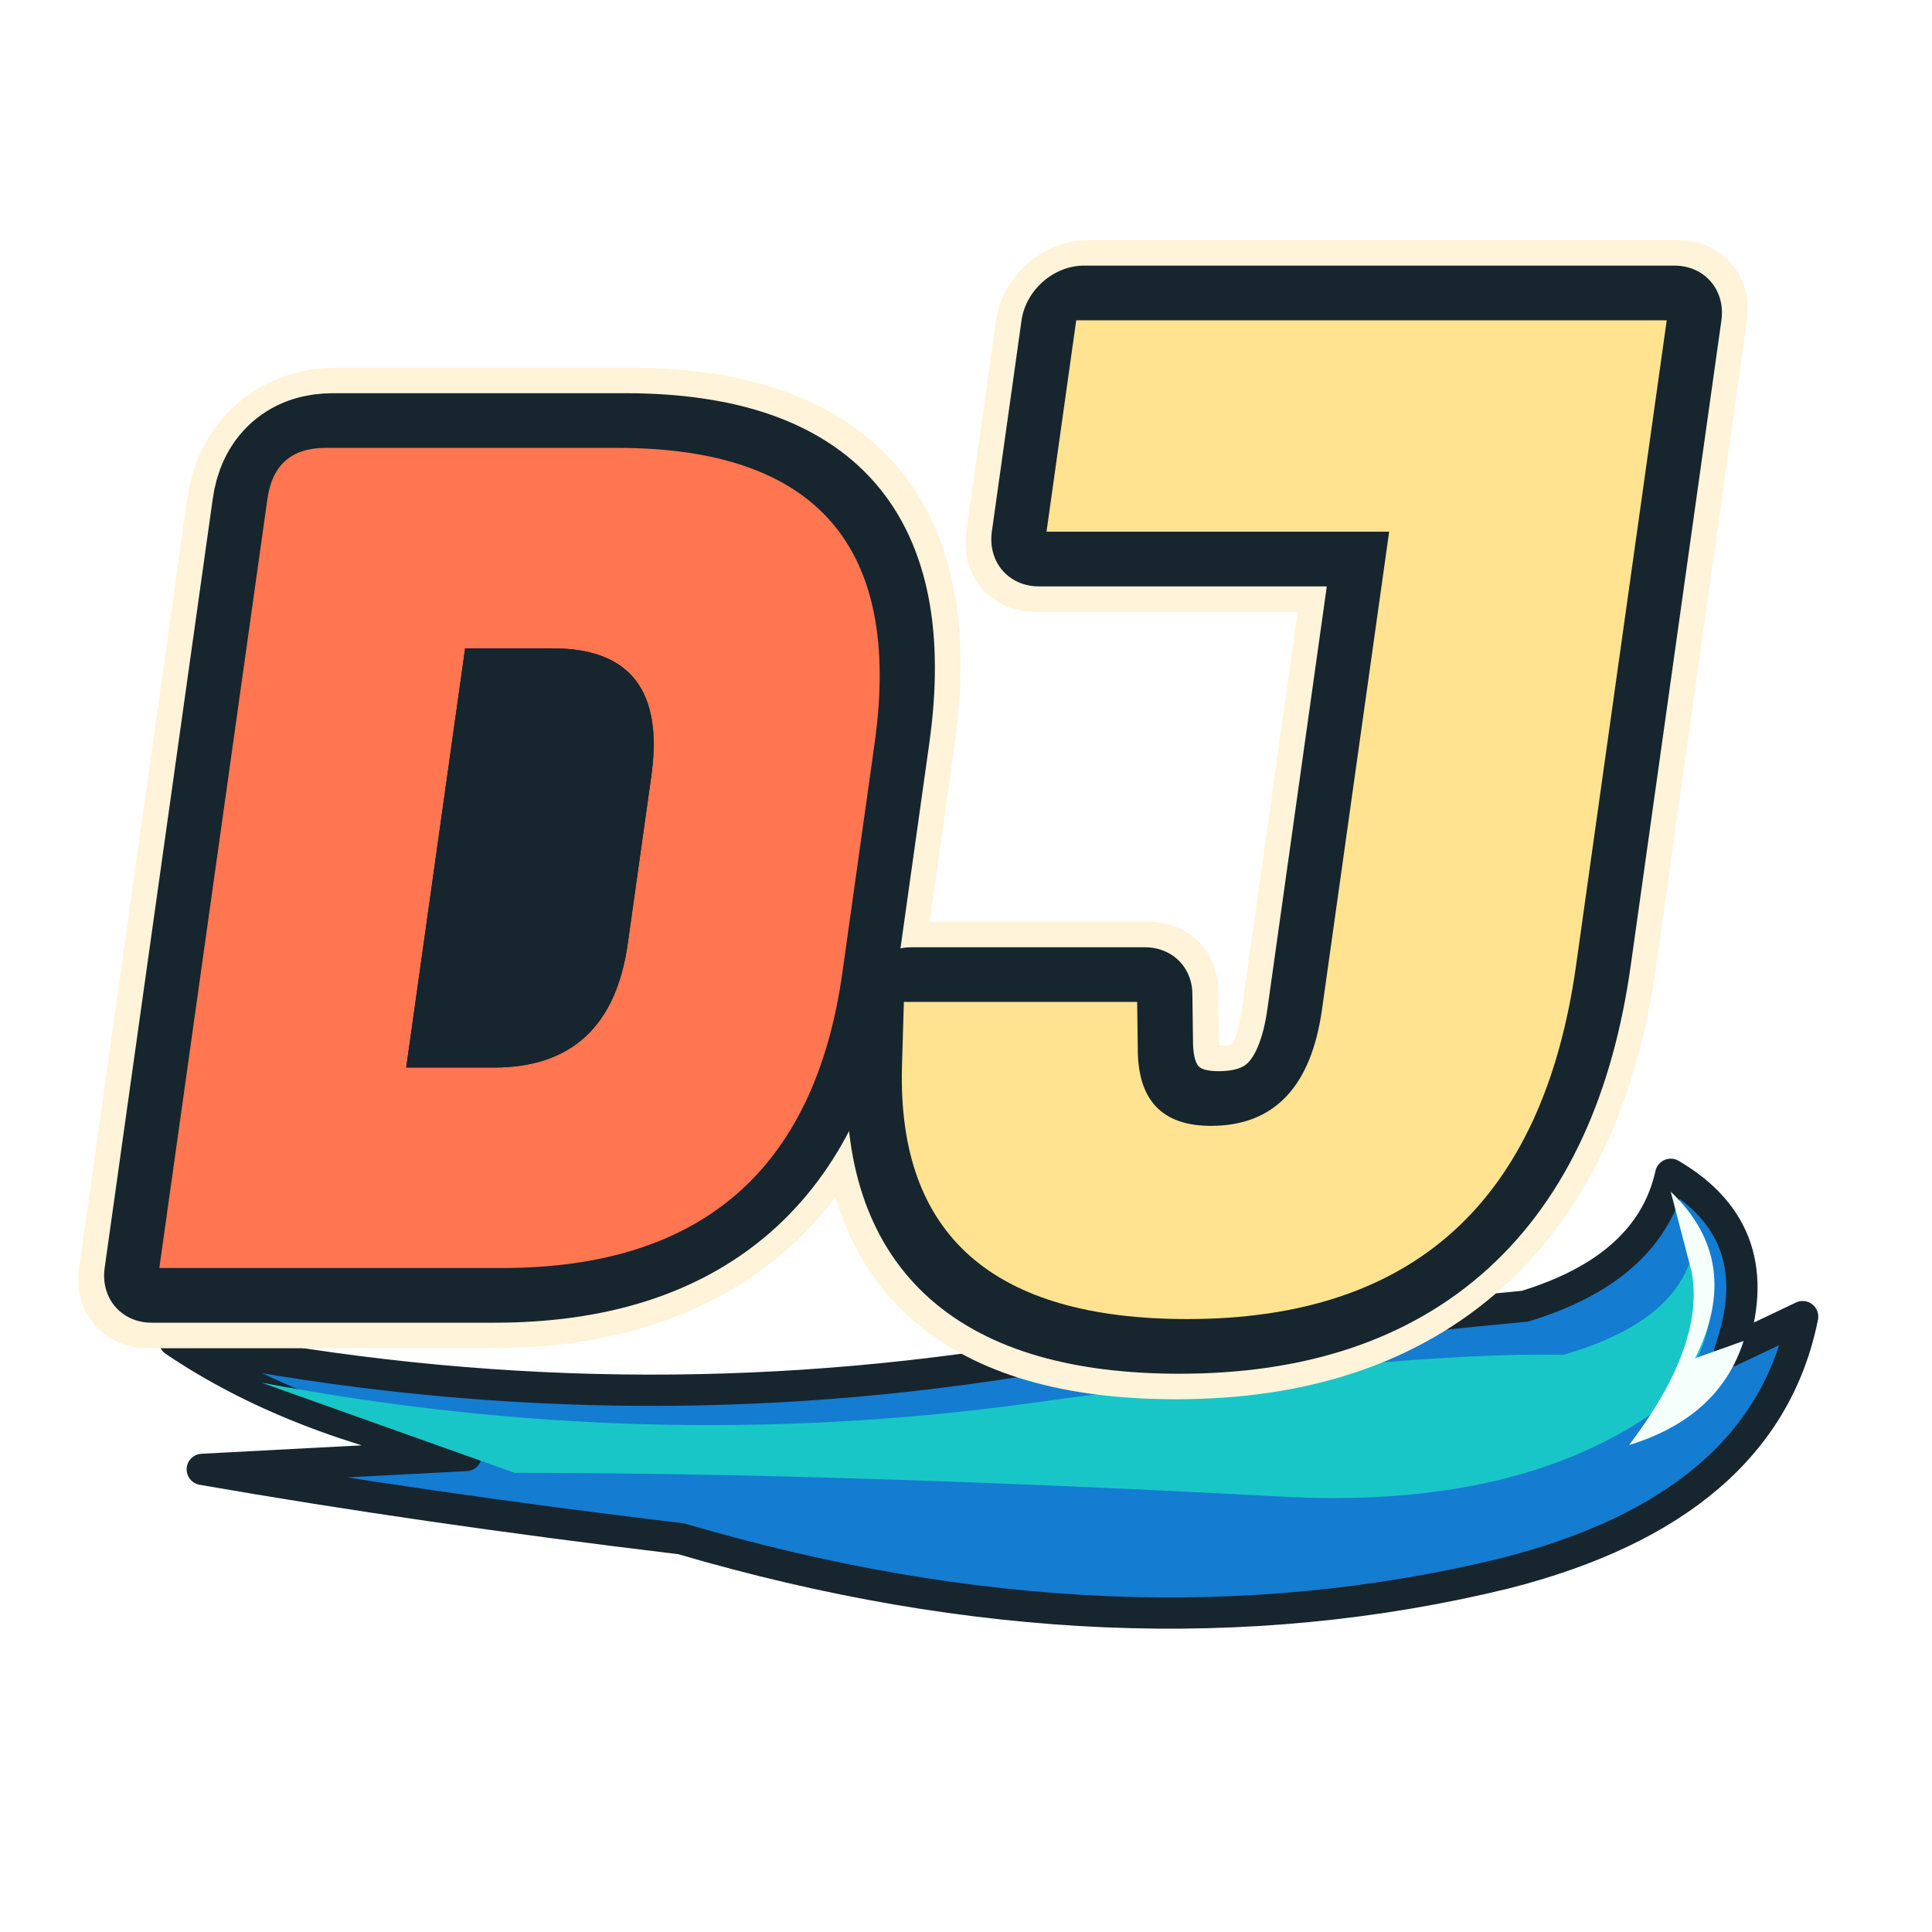
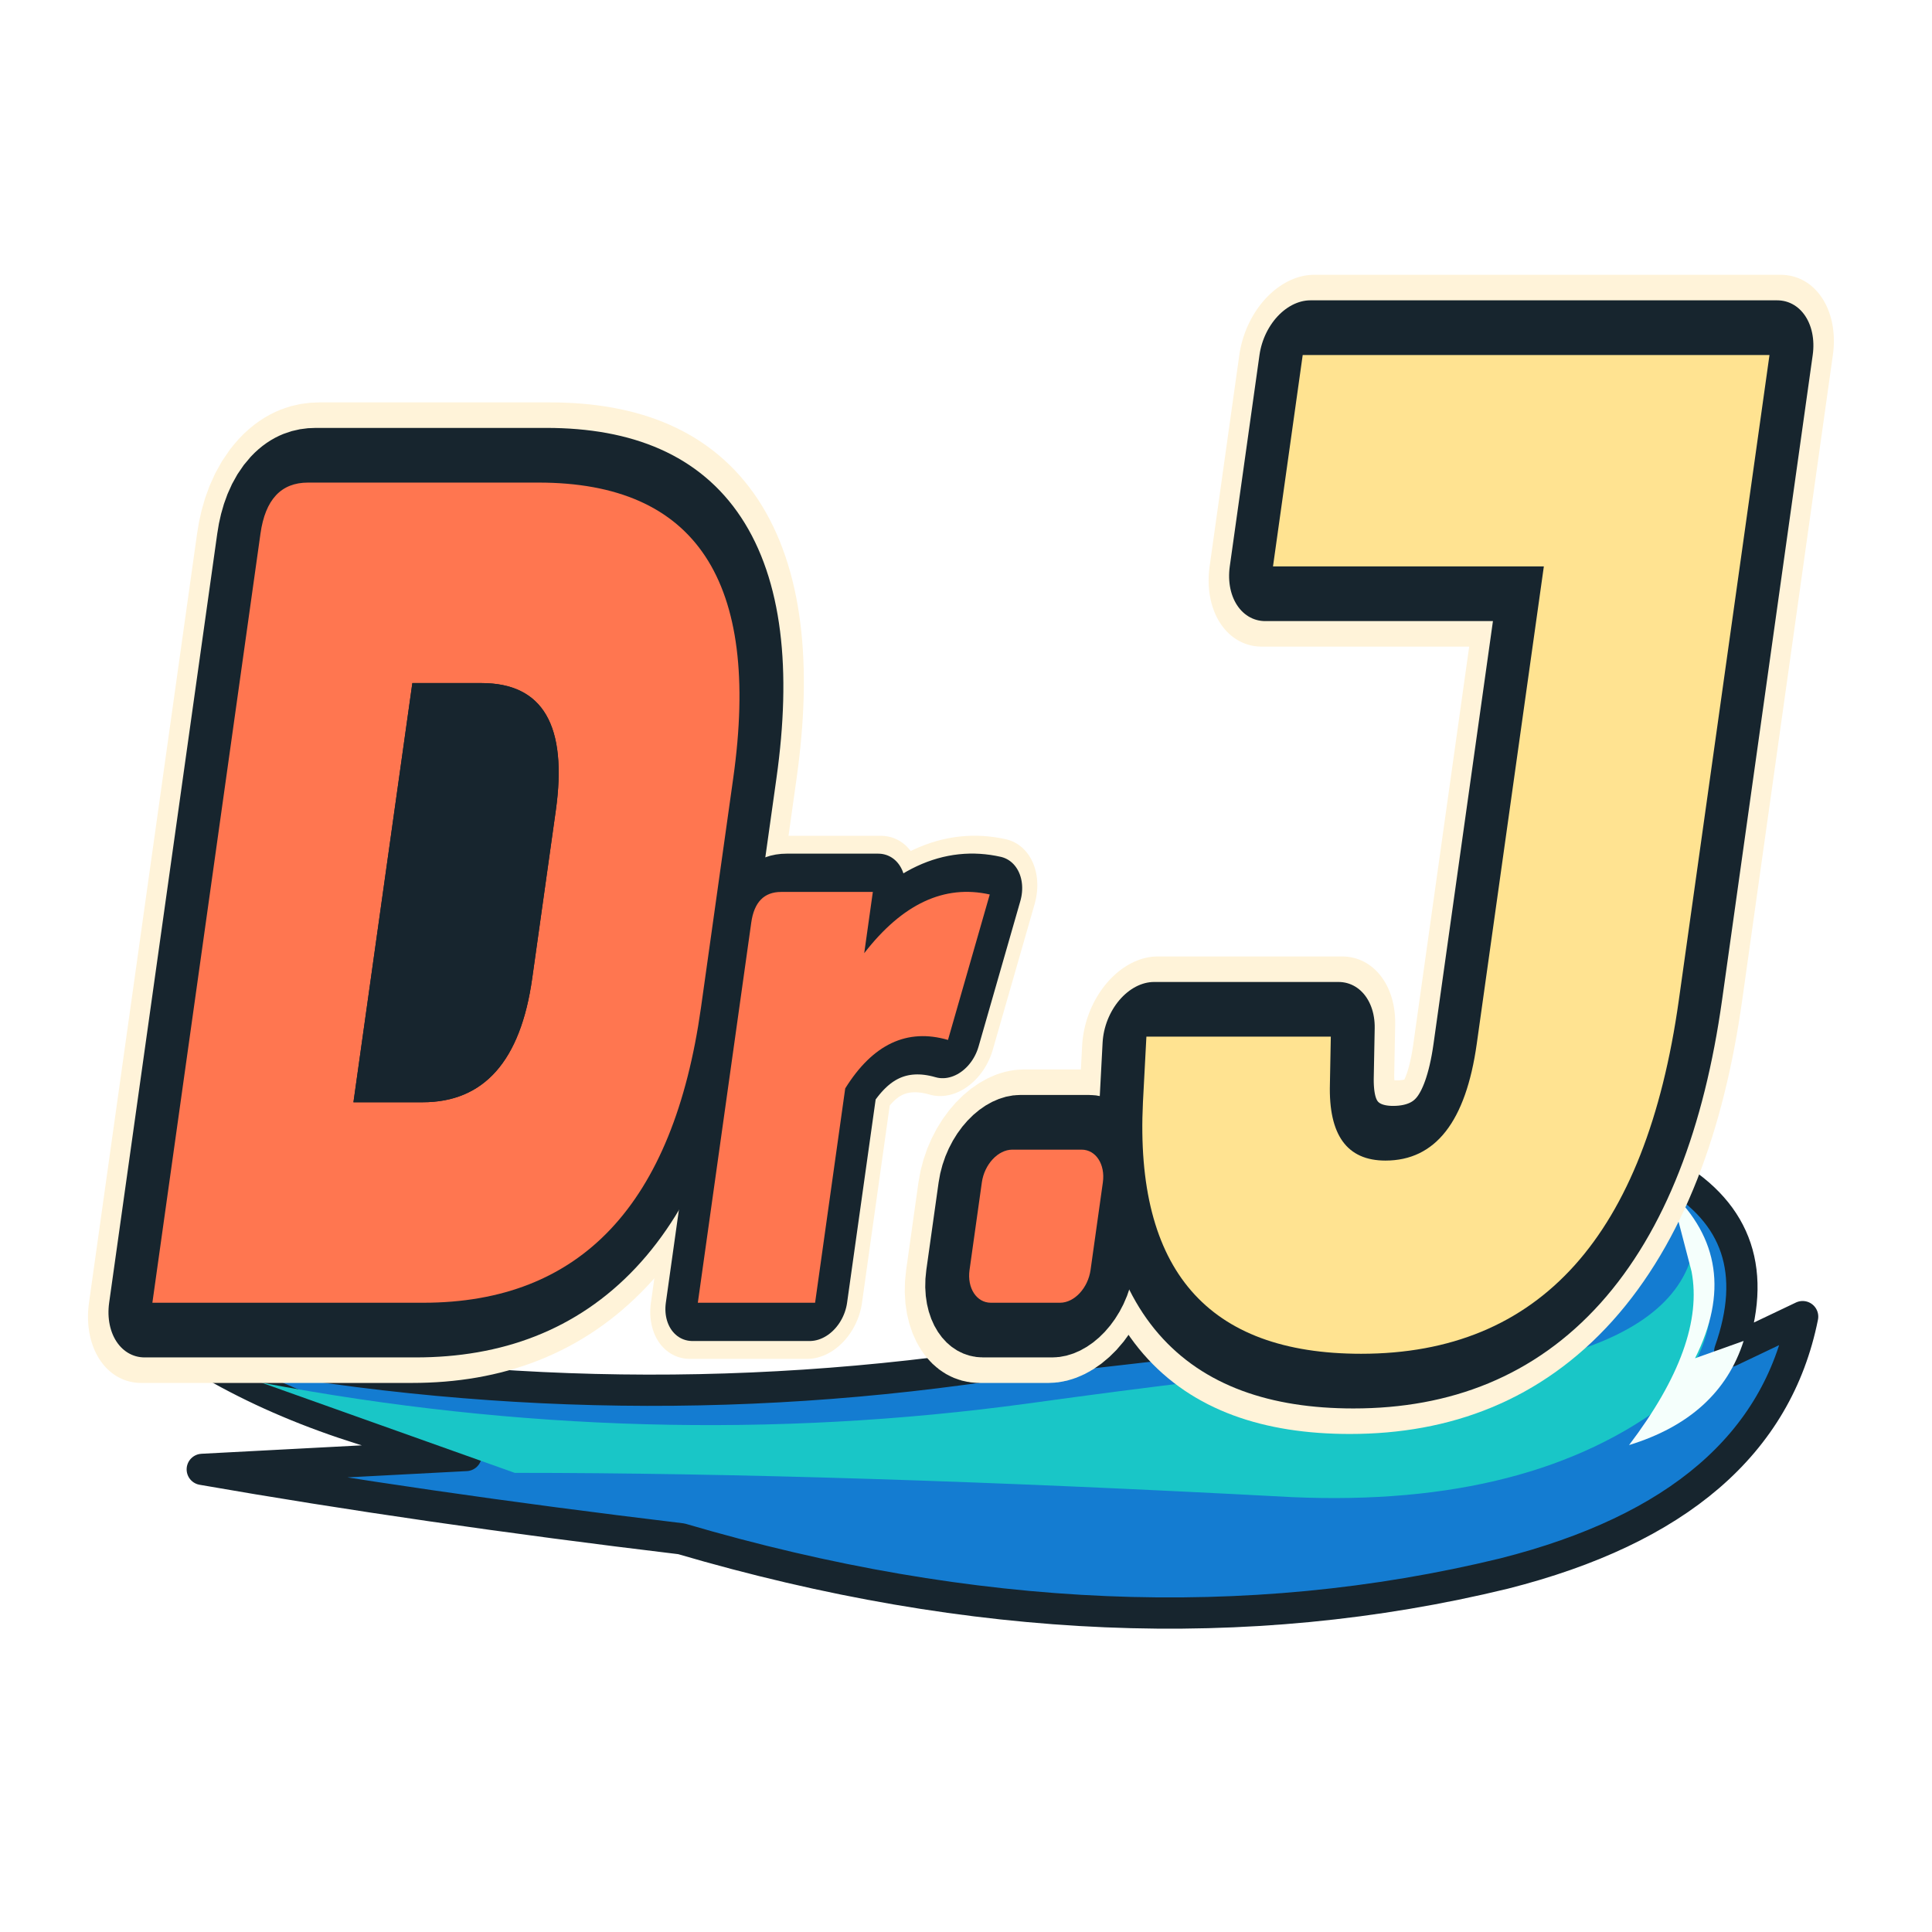
- <svg xmlns="http://www.w3.org/2000/svg" width="512" height="512" viewBox="0 0 512 512" role="img" aria-labelledby="icon-title icon-description">
+ <svg xmlns="http://www.w3.org/2000/svg" width="512" height="512" viewBox="0 0 512 512" role="img" aria-labelledby="drj-title drj-description">
  <defs>
-     <path id="icon-d" fill-rule="evenodd" d="M14 35H94Q176 35 176 116V179Q176 260 94 260H0V49Q0 35 14 35ZM60 90V205H84Q116 205 116 171V125Q116 90 84 90Z" />
-     <path id="icon-j" d="M420 0H582V177Q582 274 489 274Q409 274 401 205L399 187H463L465 200Q468 221 488 221Q514 221 514 189V58H420Z" />
-     <g id="icon-initials">
-       <use href="#icon-d" />
-       <use href="#icon-j" transform="translate(-205 0)" />
+     <path id="drj-d" fill-rule="evenodd" d="M14 35H94Q176 35 176 116V179Q176 260 94 260H0V49Q0 35 14 35ZM60 90V205H84Q116 205 116 171V125Q116 90 84 90Z" />
+     <path id="drj-r" d="M195 260V111Q195 99 207 99H250V123Q272 94 305 100L295 157Q265 150 250 176V260Z" />
+     <path id="drj-j" d="M420 0H582V177Q582 274 489 274Q409 274 401 205L399 187H463L465 200Q468 221 488 221Q514 221 514 189V58H420Z" />
+     <g id="drj-doctor">
+       <use href="#drj-d" />
+       <use href="#drj-r" transform="translate(45 78) scale(.74 .7)" />
+       <rect x="282" y="218" width="42" height="42" rx="9" />
+     </g>
+     <g id="drj-lettering">
+       <use href="#drj-doctor" />
+       <use href="#drj-j" transform="translate(-67 0)" />
    </g>
  </defs>
  <g transform="translate(256 256) scale(.92) translate(-256 -256)">
-     <g id="icon-water" stroke-linejoin="round">
+     <g id="drj-water" stroke-linejoin="round">
      <path fill="#147CD1" stroke="#17252E" stroke-width="9" d="M28 364Q149 389 270 370Q364 359 417 354Q453 343 459 316Q488 333 476 367L497 357Q486 412 411 431Q300 458 174 421Q99 412 36 401L112 397Q62 387 28 364Z" />
      <path fill="#19C6C7" d="M53 376Q164 397 274 382Q382 367 428 368Q463 358 466 335Q478 357 459 381Q419 412 350 409Q219 402 126 402Z" />
      <path fill="#F5FFFC" d="M459 321Q480 341 466 369L480 364Q473 386 447 394Q469 365 465 344Z" />
    </g>
-     <g transform="translate(62 70) skewX(-8) scale(1.05 1.05)" stroke-linejoin="round" stroke-linecap="round">
-       <g id="icon-outline">
-         <use href="#icon-initials" fill="#17252E" stroke="#FFF3D9" stroke-width="44" />
-         <use href="#icon-initials" fill="#17252E" stroke="#17252E" stroke-width="30" />
+     <g transform="translate(60 80) skewX(-8) scale(.83 1.05)" stroke-linejoin="round" stroke-linecap="round">
+       <g id="drj-outlines">
+         <use href="#drj-lettering" fill="#17252E" stroke="#FFF3D9" stroke-width="44" />
+         <use href="#drj-lettering" fill="#17252E" stroke="#17252E" stroke-width="30" />
      </g>
-       <g id="icon-faces">
-         <use href="#icon-d" fill="#FF7650" />
-         <use href="#icon-j" transform="translate(-205 0)" fill="#FFE391" />
+       <g id="drj-faces">
+         <use href="#drj-doctor" fill="#FF7650" />
+         <use href="#drj-j" transform="translate(-67 0)" fill="#FFE391" />
        <path fill="#17252E" d="M60 90V205H84Q116 205 116 171V125Q116 90 84 90Z" />
      </g>
    </g>
  </g>
</svg>
